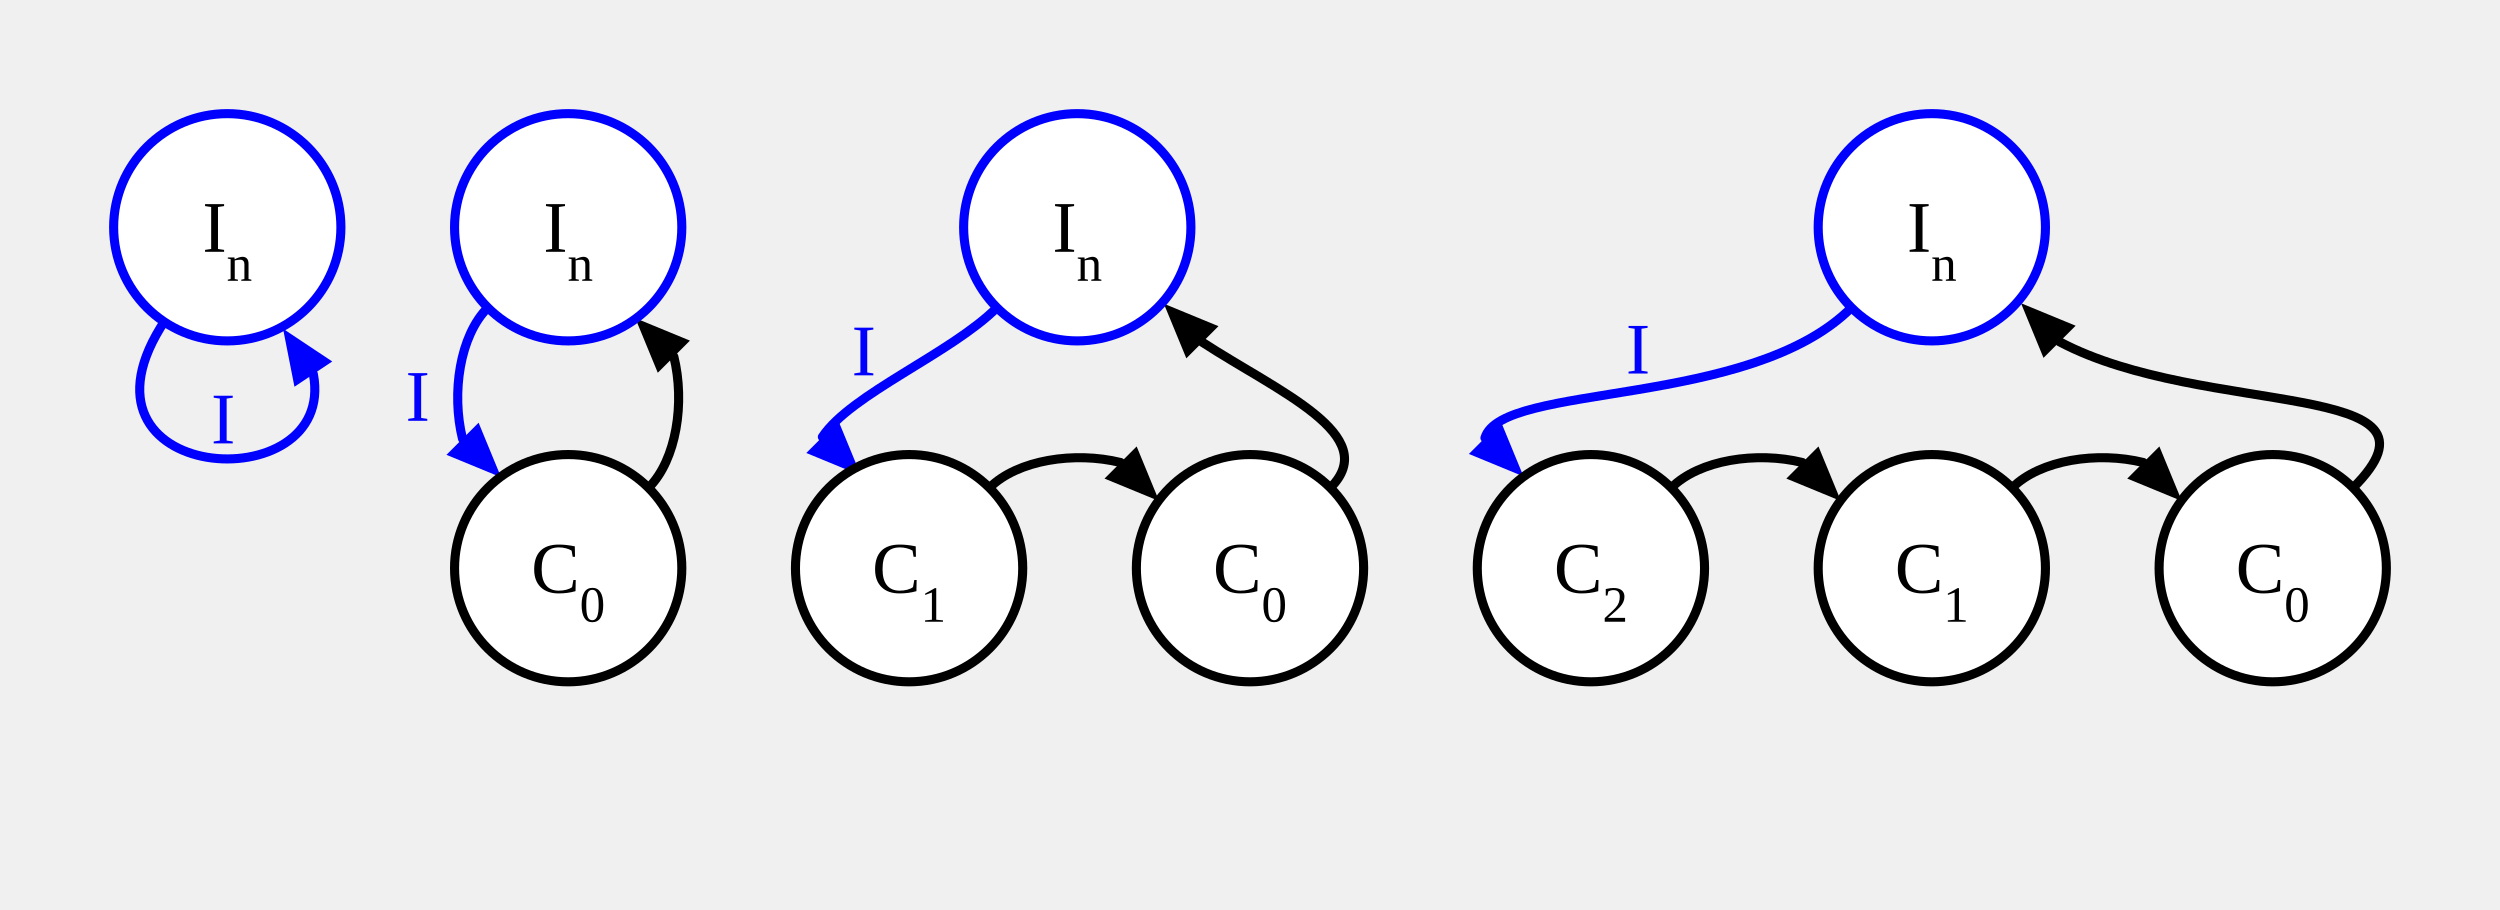
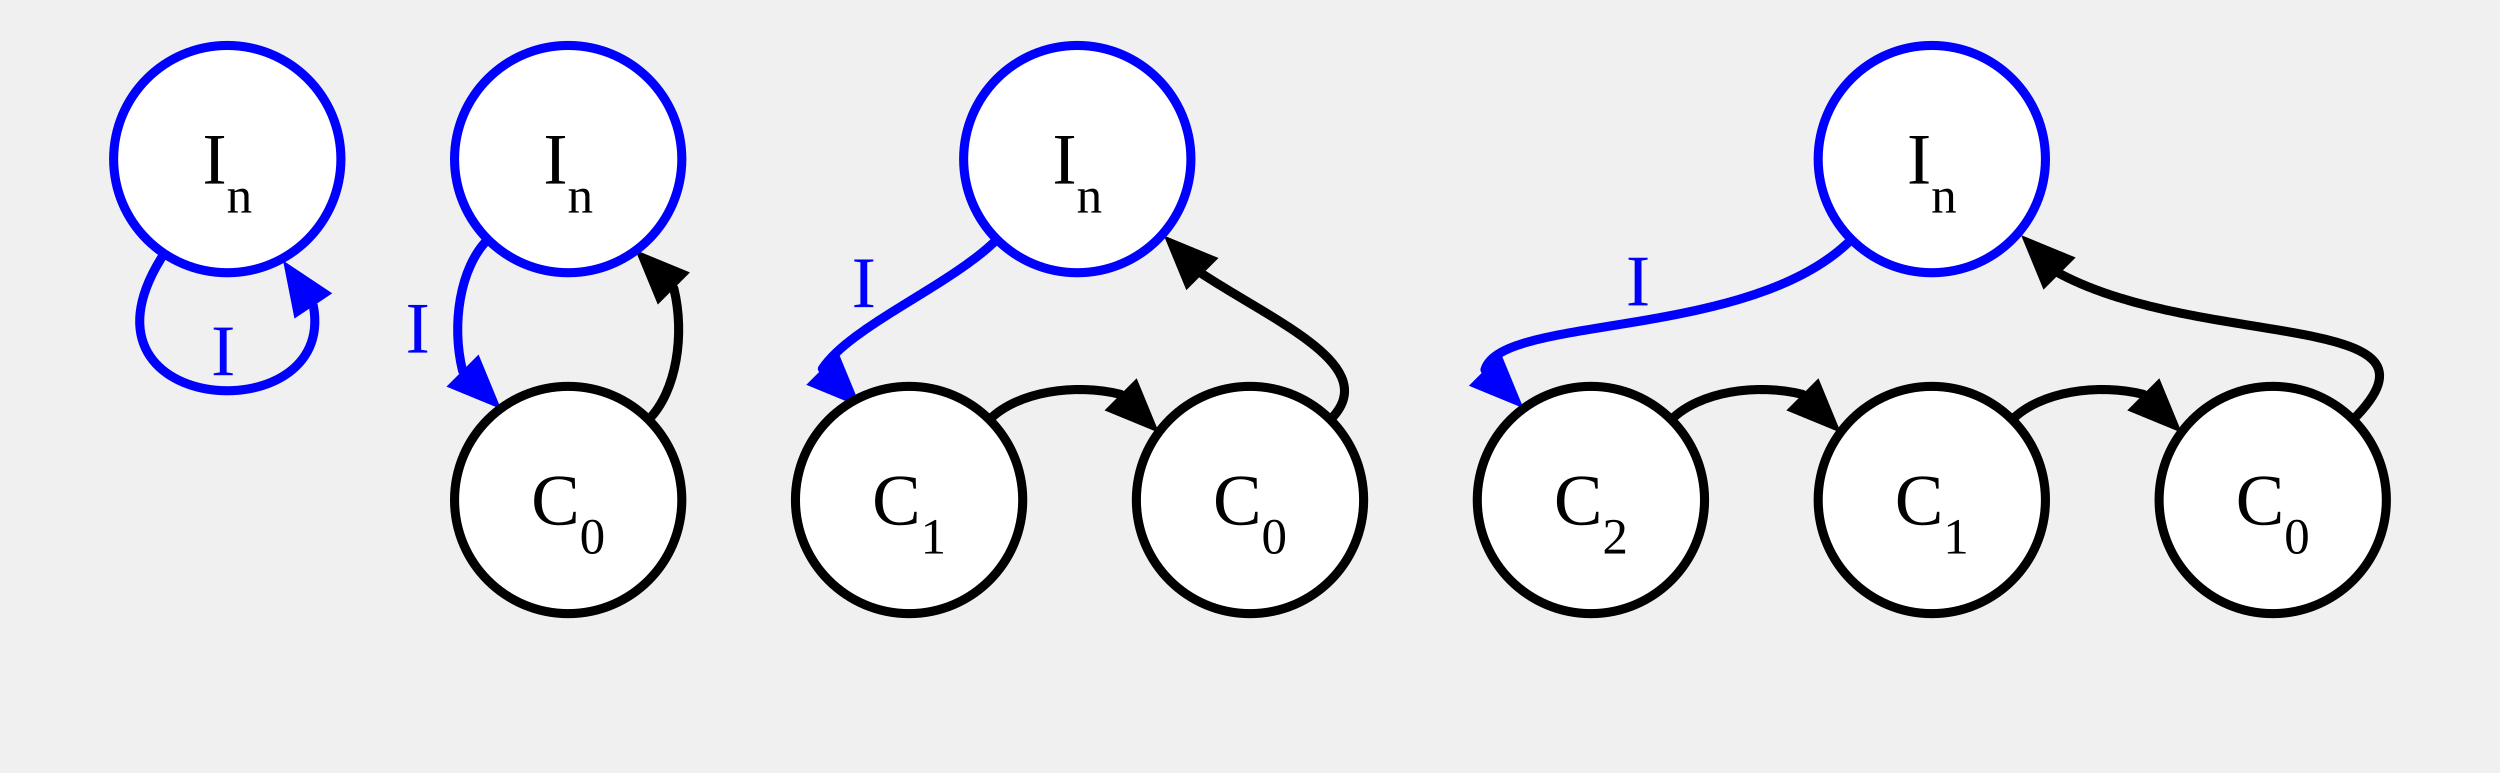
- <svg xmlns="http://www.w3.org/2000/svg" width="550" height="200">
-   <path d="M 36.378 70.387 C12.113 106.703 74.292 110.674 68.936 82.302" fill="none" stroke-dasharray="0" stroke-linecap="round" stroke-width="2" stroke="blue" />
-   <polygon points="64.779 85.08, 62.269 72.325, 73.093 79.525" fill="blue" stroke="none" />
-   <path d="M 107.322 67.678 C101.136 73.864 99.279 86.482 101.753 96.528" fill="none" stroke-dasharray="0" stroke-linecap="round" stroke-width="2" stroke="blue" />
-   <polygon points="105.289 92.993, 110.238 105.013, 98.217 100.064" fill="blue" stroke="none" />
-   <path d="M 142.678 107.322 C148.864 101.136 150.721 88.518 148.247 78.472" fill="none" stroke-dasharray="0" stroke-linecap="round" stroke-width="2" stroke="black" />
-   <polygon points="144.711 82.007, 139.762 69.987, 151.783 74.936" fill="black" stroke="none" />
-   <path d="M 219.322 67.678 C209.265 77.735 187.167 86.683 180.918 96.124" fill="none" stroke-dasharray="0" stroke-linecap="round" stroke-width="2" stroke="blue" />
-   <polygon points="184.454 92.589, 189.403 104.61, 177.383 99.66" fill="blue" stroke="none" />
-   <path d="M 217.678 107.322 C223.864 101.136 236.482 99.279 246.528 101.753" fill="none" stroke-dasharray="0" stroke-linecap="round" stroke-width="2" stroke="black" />
-   <polygon points="250.064 98.217, 255.013 110.238, 242.993 105.289" fill="black" stroke="none" />
-   <path d="M 292.678 107.322 C304.238 95.762 281.149 86.139 264.526 75.296" fill="none" stroke-dasharray="0" stroke-linecap="round" stroke-width="2" stroke="black" />
-   <polygon points="260.991 78.832, 256.041 66.811, 268.062 71.761" fill="black" stroke="none" />
-   <path d="M 407.322 67.678 C385.005 89.995 330.338 84.065 326.688 96.336" fill="none" stroke-dasharray="0" stroke-linecap="round" stroke-width="2" stroke="blue" />
-   <polygon points="330.223 92.8, 335.173 104.821, 323.152 99.871" fill="blue" stroke="none" />
-   <path d="M 367.678 107.322 C373.864 101.136 386.482 99.279 396.528 101.753" fill="none" stroke-dasharray="0" stroke-linecap="round" stroke-width="2" stroke="black" />
-   <polygon points="400.064 98.217, 405.013 110.238, 392.993 105.289" fill="black" stroke="none" />
-   <path d="M 442.678 107.322 C448.864 101.136 461.482 99.279 471.528 101.753" fill="none" stroke-dasharray="0" stroke-linecap="round" stroke-width="2" stroke="black" />
-   <polygon points="475.064 98.217, 480.013 110.238, 467.993 105.289" fill="black" stroke="none" />
-   <path d="M 517.678 107.322 C541.854 83.146 485.005 92.119 453.104 75.193" fill="none" stroke-dasharray="0" stroke-linecap="round" stroke-width="2" stroke="black" />
-   <polygon points="449.569 78.729, 444.619 66.708, 456.64 71.658" fill="black" stroke="none" />
-   <text font-size="16" text-anchor="middle" x="49.1" y="92.153" dominant-baseline="central" fill="blue">
+ <svg xmlns="http://www.w3.org/2000/svg" width="550" height="170">
+   <path d="M 36.378 55.387 C12.113 91.703 74.292 95.674 68.936 67.302" fill="none" stroke-dasharray="0" stroke-linecap="round" stroke-width="2" stroke="blue" />
+   <polygon points="64.779 70.08, 62.269 57.325, 73.093 64.525" fill="blue" stroke="none" />
+   <path d="M 107.322 52.678 C101.136 58.864 99.279 71.482 101.753 81.528" fill="none" stroke-dasharray="0" stroke-linecap="round" stroke-width="2" stroke="blue" />
+   <polygon points="105.289 77.993, 110.238 90.013, 98.217 85.064" fill="blue" stroke="none" />
+   <path d="M 142.678 92.322 C148.864 86.136 150.721 73.518 148.247 63.472" fill="none" stroke-dasharray="0" stroke-linecap="round" stroke-width="2" stroke="black" />
+   <polygon points="144.711 67.007, 139.762 54.987, 151.783 59.936" fill="black" stroke="none" />
+   <path d="M 219.322 52.678 C209.265 62.735 187.167 71.683 180.918 81.124" fill="none" stroke-dasharray="0" stroke-linecap="round" stroke-width="2" stroke="blue" />
+   <polygon points="184.454 77.589, 189.403 89.61, 177.383 84.66" fill="blue" stroke="none" />
+   <path d="M 217.678 92.322 C223.864 86.136 236.482 84.279 246.528 86.753" fill="none" stroke-dasharray="0" stroke-linecap="round" stroke-width="2" stroke="black" />
+   <polygon points="250.064 83.217, 255.013 95.238, 242.993 90.289" fill="black" stroke="none" />
+   <path d="M 292.678 92.322 C304.238 80.762 281.149 71.139 264.526 60.296" fill="none" stroke-dasharray="0" stroke-linecap="round" stroke-width="2" stroke="black" />
+   <polygon points="260.991 63.832, 256.041 51.811, 268.062 56.761" fill="black" stroke="none" />
+   <path d="M 407.322 52.678 C385.005 74.995 330.338 69.065 326.688 81.336" fill="none" stroke-dasharray="0" stroke-linecap="round" stroke-width="2" stroke="blue" />
+   <polygon points="330.223 77.8, 335.173 89.821, 323.152 84.871" fill="blue" stroke="none" />
+   <path d="M 367.678 92.322 C373.864 86.136 386.482 84.279 396.528 86.753" fill="none" stroke-dasharray="0" stroke-linecap="round" stroke-width="2" stroke="black" />
+   <polygon points="400.064 83.217, 405.013 95.238, 392.993 90.289" fill="black" stroke="none" />
+   <path d="M 442.678 92.322 C448.864 86.136 461.482 84.279 471.528 86.753" fill="none" stroke-dasharray="0" stroke-linecap="round" stroke-width="2" stroke="black" />
+   <polygon points="475.064 83.217, 480.013 95.238, 467.993 90.289" fill="black" stroke="none" />
+   <path d="M 517.678 92.322 C541.854 68.146 485.005 77.119 453.104 60.193" fill="none" stroke-dasharray="0" stroke-linecap="round" stroke-width="2" stroke="black" />
+   <polygon points="449.569 63.729, 444.619 51.708, 456.64 56.658" fill="black" stroke="none" />
+   <text font-size="16" text-anchor="middle" x="49.1" y="77.153" dominant-baseline="central" fill="blue">
I<tspan dy="8" font-size=".7em" />
  </text>
-   <text font-size="16" text-anchor="middle" x="91.894" y="87.173" dominant-baseline="central" fill="blue">
+   <text font-size="16" text-anchor="middle" x="91.894" y="72.173" dominant-baseline="central" fill="blue">
I<tspan dy="8" font-size=".7em" />
  </text>
-   <text font-size="16" text-anchor="middle" x="190.033" y="77.173" dominant-baseline="central" fill="blue">
+   <text font-size="16" text-anchor="middle" x="190.033" y="62.173" dominant-baseline="central" fill="blue">
I<tspan dy="8" font-size=".7em" />
  </text>
-   <text font-size="16" text-anchor="middle" x="360.367" y="76.786" dominant-baseline="central" fill="blue">
+   <text font-size="16" text-anchor="middle" x="360.367" y="61.786" dominant-baseline="central" fill="blue">
I<tspan dy="8" font-size=".7em" />
  </text>
-   <circle cx="50" r="25" stroke="blue" stroke-width="2" cy="50" fill="white" stroke-dasharray="0" />
-   <circle cx="125" r="25" stroke="blue" stroke-width="2" cy="50" fill="white" stroke-dasharray="0" />
-   <circle cx="125" r="25" stroke="black" stroke-width="2" cy="125" fill="white" stroke-dasharray="0" />
-   <circle cx="237" r="25" stroke="blue" stroke-width="2" cy="50" fill="white" stroke-dasharray="0" />
-   <circle cx="200" r="25" stroke="black" stroke-width="2" cy="125" fill="white" stroke-dasharray="0" />
-   <circle cx="275" r="25" stroke="black" stroke-width="2" cy="125" fill="white" stroke-dasharray="0" />
-   <circle cx="425" r="25" stroke="blue" stroke-width="2" cy="50" fill="white" stroke-dasharray="0" />
-   <circle cx="350" r="25" stroke="black" stroke-width="2" cy="125" fill="white" stroke-dasharray="0" />
-   <circle cx="425" r="25" stroke="black" stroke-width="2" cy="125" fill="white" stroke-dasharray="0" />
-   <circle cx="500" r="25" stroke="black" stroke-width="2" cy="125" fill="white" stroke-dasharray="0" />
-   <text font-size="16" text-anchor="middle" x="50" y="50" dominant-baseline="central" fill="black">
+   <circle cx="50" r="25" stroke="blue" stroke-width="2" cy="35" fill="white" stroke-dasharray="0" />
+   <circle cx="125" r="25" stroke="blue" stroke-width="2" cy="35" fill="white" stroke-dasharray="0" />
+   <circle cx="125" r="25" stroke="black" stroke-width="2" cy="110" fill="white" stroke-dasharray="0" />
+   <circle cx="237" r="25" stroke="blue" stroke-width="2" cy="35" fill="white" stroke-dasharray="0" />
+   <circle cx="200" r="25" stroke="black" stroke-width="2" cy="110" fill="white" stroke-dasharray="0" />
+   <circle cx="275" r="25" stroke="black" stroke-width="2" cy="110" fill="white" stroke-dasharray="0" />
+   <circle cx="425" r="25" stroke="blue" stroke-width="2" cy="35" fill="white" stroke-dasharray="0" />
+   <circle cx="350" r="25" stroke="black" stroke-width="2" cy="110" fill="white" stroke-dasharray="0" />
+   <circle cx="425" r="25" stroke="black" stroke-width="2" cy="110" fill="white" stroke-dasharray="0" />
+   <circle cx="500" r="25" stroke="black" stroke-width="2" cy="110" fill="white" stroke-dasharray="0" />
+   <text font-size="16" text-anchor="middle" x="50" y="35" dominant-baseline="central" fill="black">
I<tspan dy="8" font-size=".7em">n</tspan>
  </text>
-   <text font-size="16" text-anchor="middle" x="125" y="50" dominant-baseline="central" fill="black">
+   <text font-size="16" text-anchor="middle" x="125" y="35" dominant-baseline="central" fill="black">
I<tspan dy="8" font-size=".7em">n</tspan>
  </text>
-   <text font-size="16" text-anchor="middle" x="125" y="125" dominant-baseline="central" fill="black">
+   <text font-size="16" text-anchor="middle" x="125" y="110" dominant-baseline="central" fill="black">
C<tspan dy="8" font-size=".7em">0</tspan>
  </text>
-   <text font-size="16" text-anchor="middle" x="237" y="50" dominant-baseline="central" fill="black">
+   <text font-size="16" text-anchor="middle" x="237" y="35" dominant-baseline="central" fill="black">
I<tspan dy="8" font-size=".7em">n</tspan>
  </text>
-   <text font-size="16" text-anchor="middle" x="200" y="125" dominant-baseline="central" fill="black">
+   <text font-size="16" text-anchor="middle" x="200" y="110" dominant-baseline="central" fill="black">
C<tspan dy="8" font-size=".7em">1</tspan>
  </text>
-   <text font-size="16" text-anchor="middle" x="275" y="125" dominant-baseline="central" fill="black">
+   <text font-size="16" text-anchor="middle" x="275" y="110" dominant-baseline="central" fill="black">
C<tspan dy="8" font-size=".7em">0</tspan>
  </text>
-   <text font-size="16" text-anchor="middle" x="425" y="50" dominant-baseline="central" fill="black">
+   <text font-size="16" text-anchor="middle" x="425" y="35" dominant-baseline="central" fill="black">
I<tspan dy="8" font-size=".7em">n</tspan>
  </text>
-   <text font-size="16" text-anchor="middle" x="350" y="125" dominant-baseline="central" fill="black">
+   <text font-size="16" text-anchor="middle" x="350" y="110" dominant-baseline="central" fill="black">
C<tspan dy="8" font-size=".7em">2</tspan>
  </text>
-   <text font-size="16" text-anchor="middle" x="425" y="125" dominant-baseline="central" fill="black">
+   <text font-size="16" text-anchor="middle" x="425" y="110" dominant-baseline="central" fill="black">
C<tspan dy="8" font-size=".7em">1</tspan>
  </text>
-   <text font-size="16" text-anchor="middle" x="500" y="125" dominant-baseline="central" fill="black">
+   <text font-size="16" text-anchor="middle" x="500" y="110" dominant-baseline="central" fill="black">
C<tspan dy="8" font-size=".7em">0</tspan>
  </text>
</svg>
